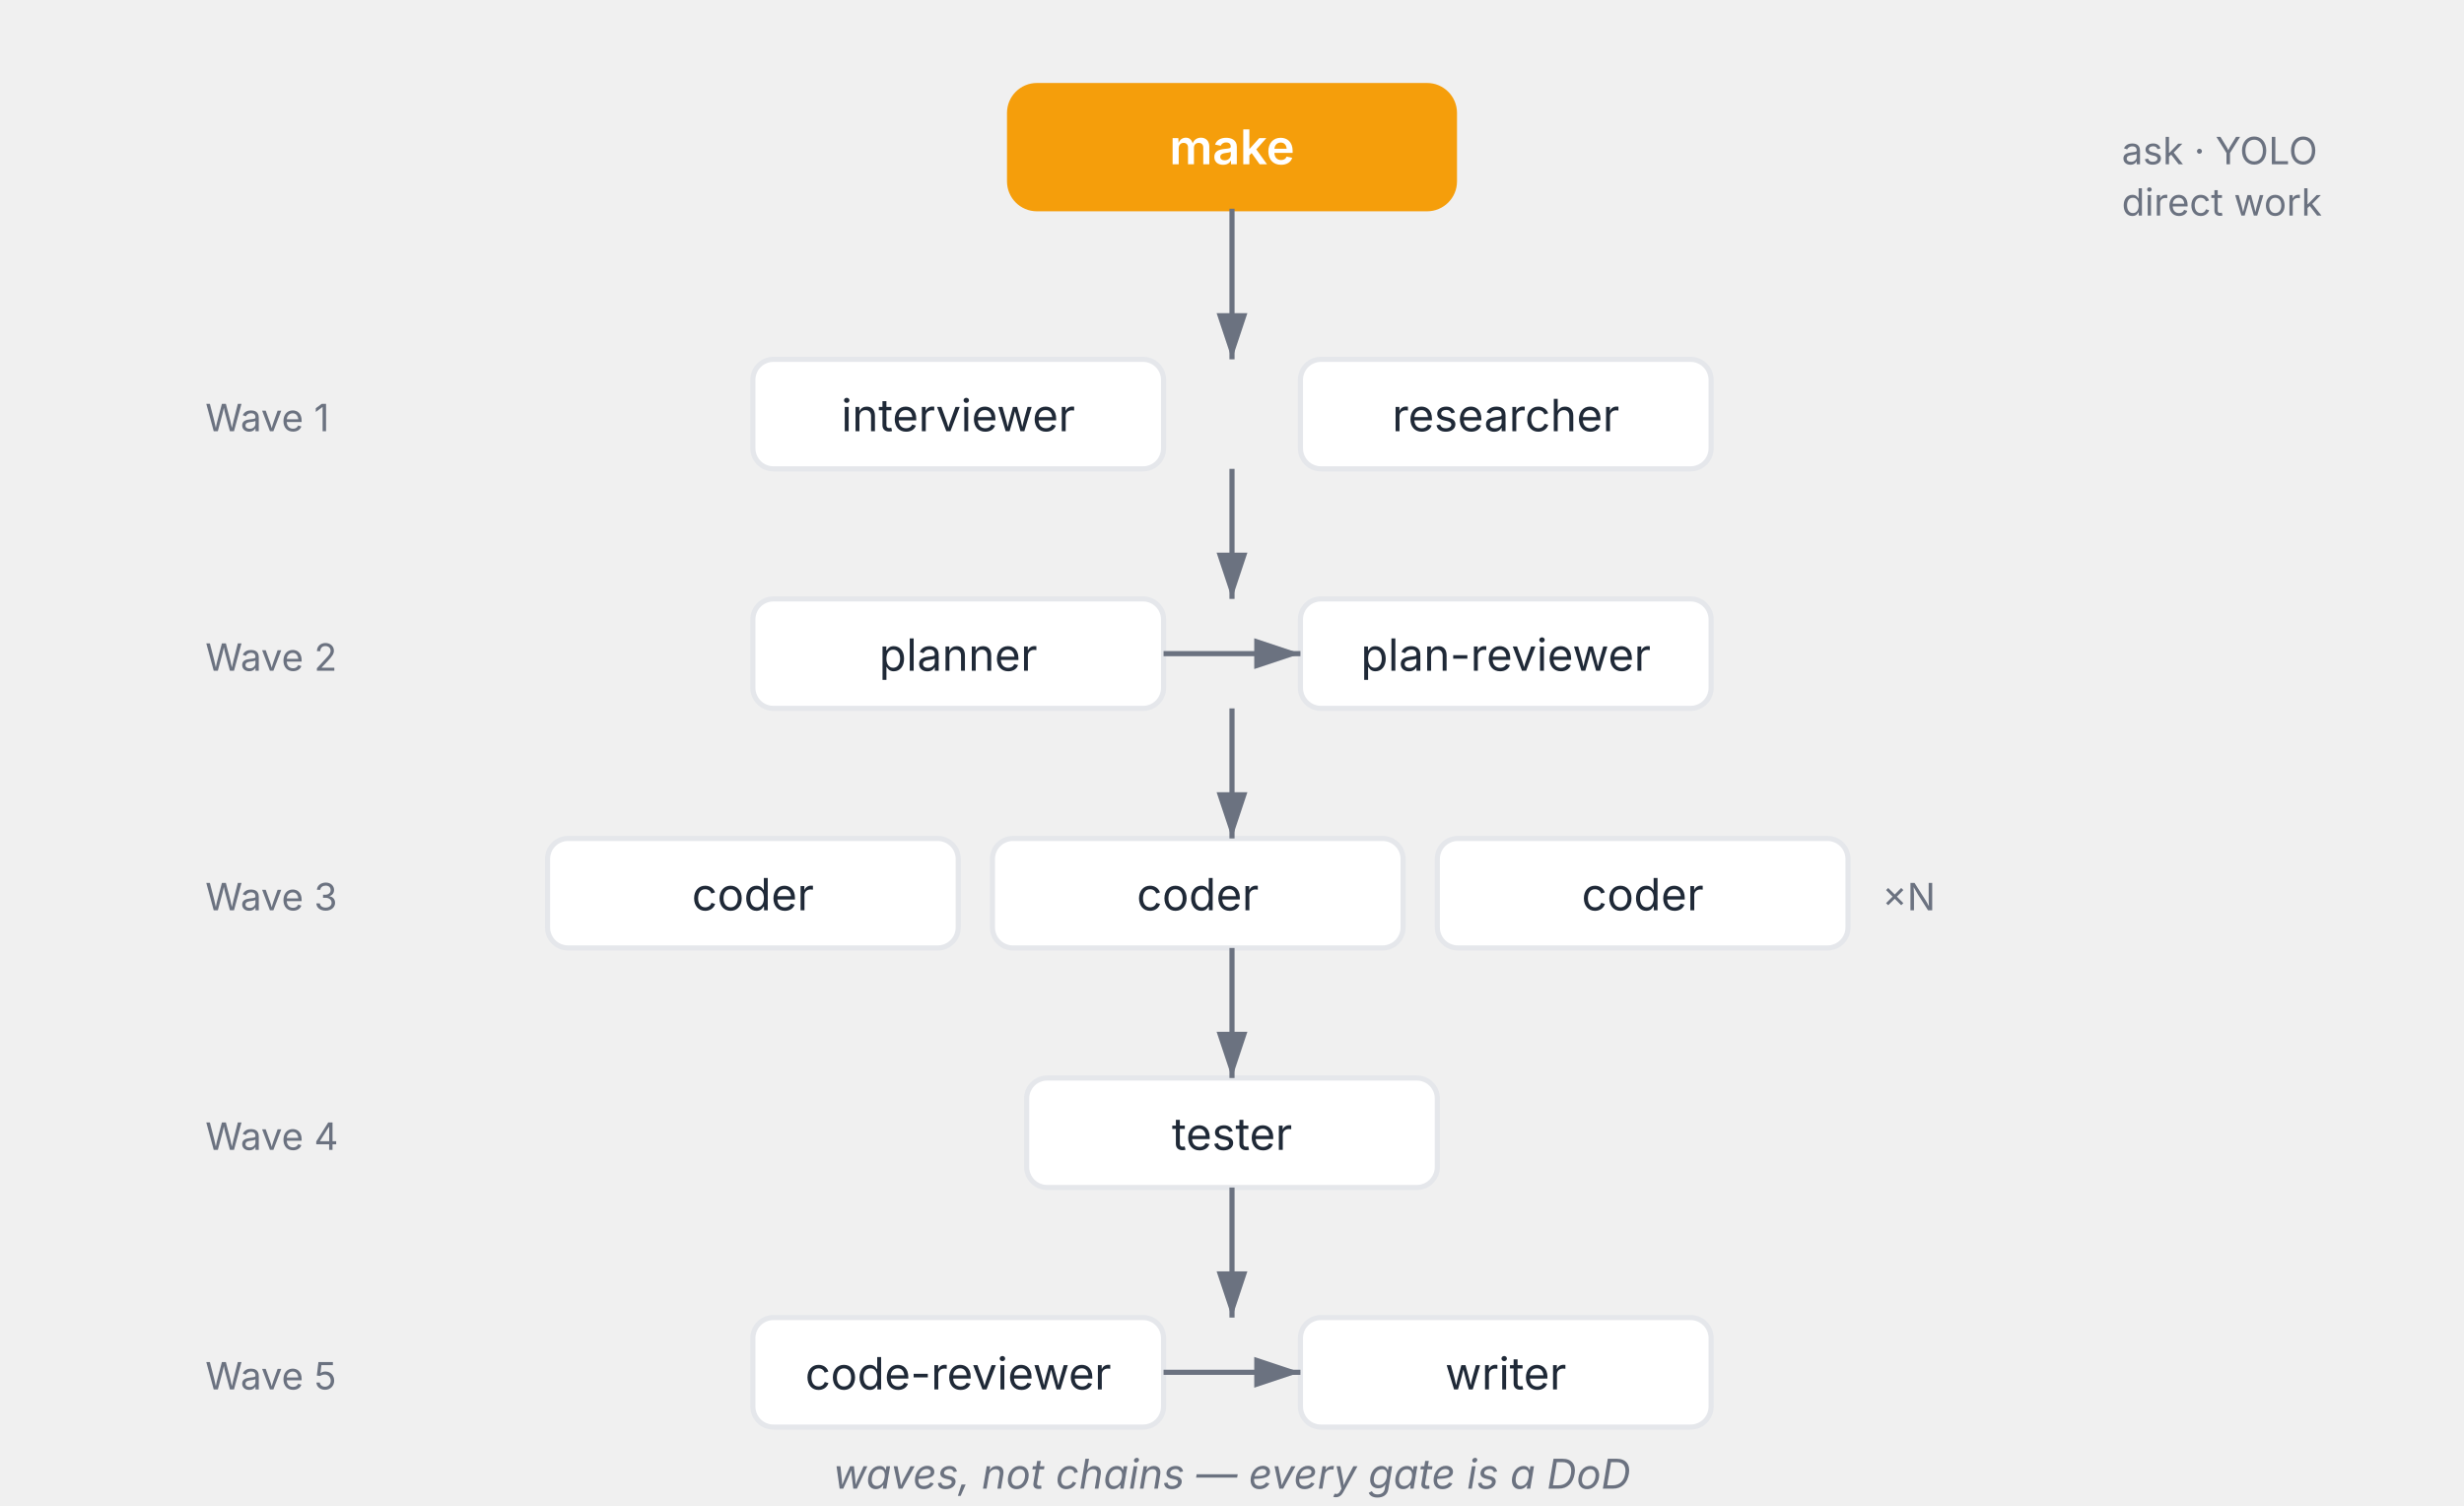
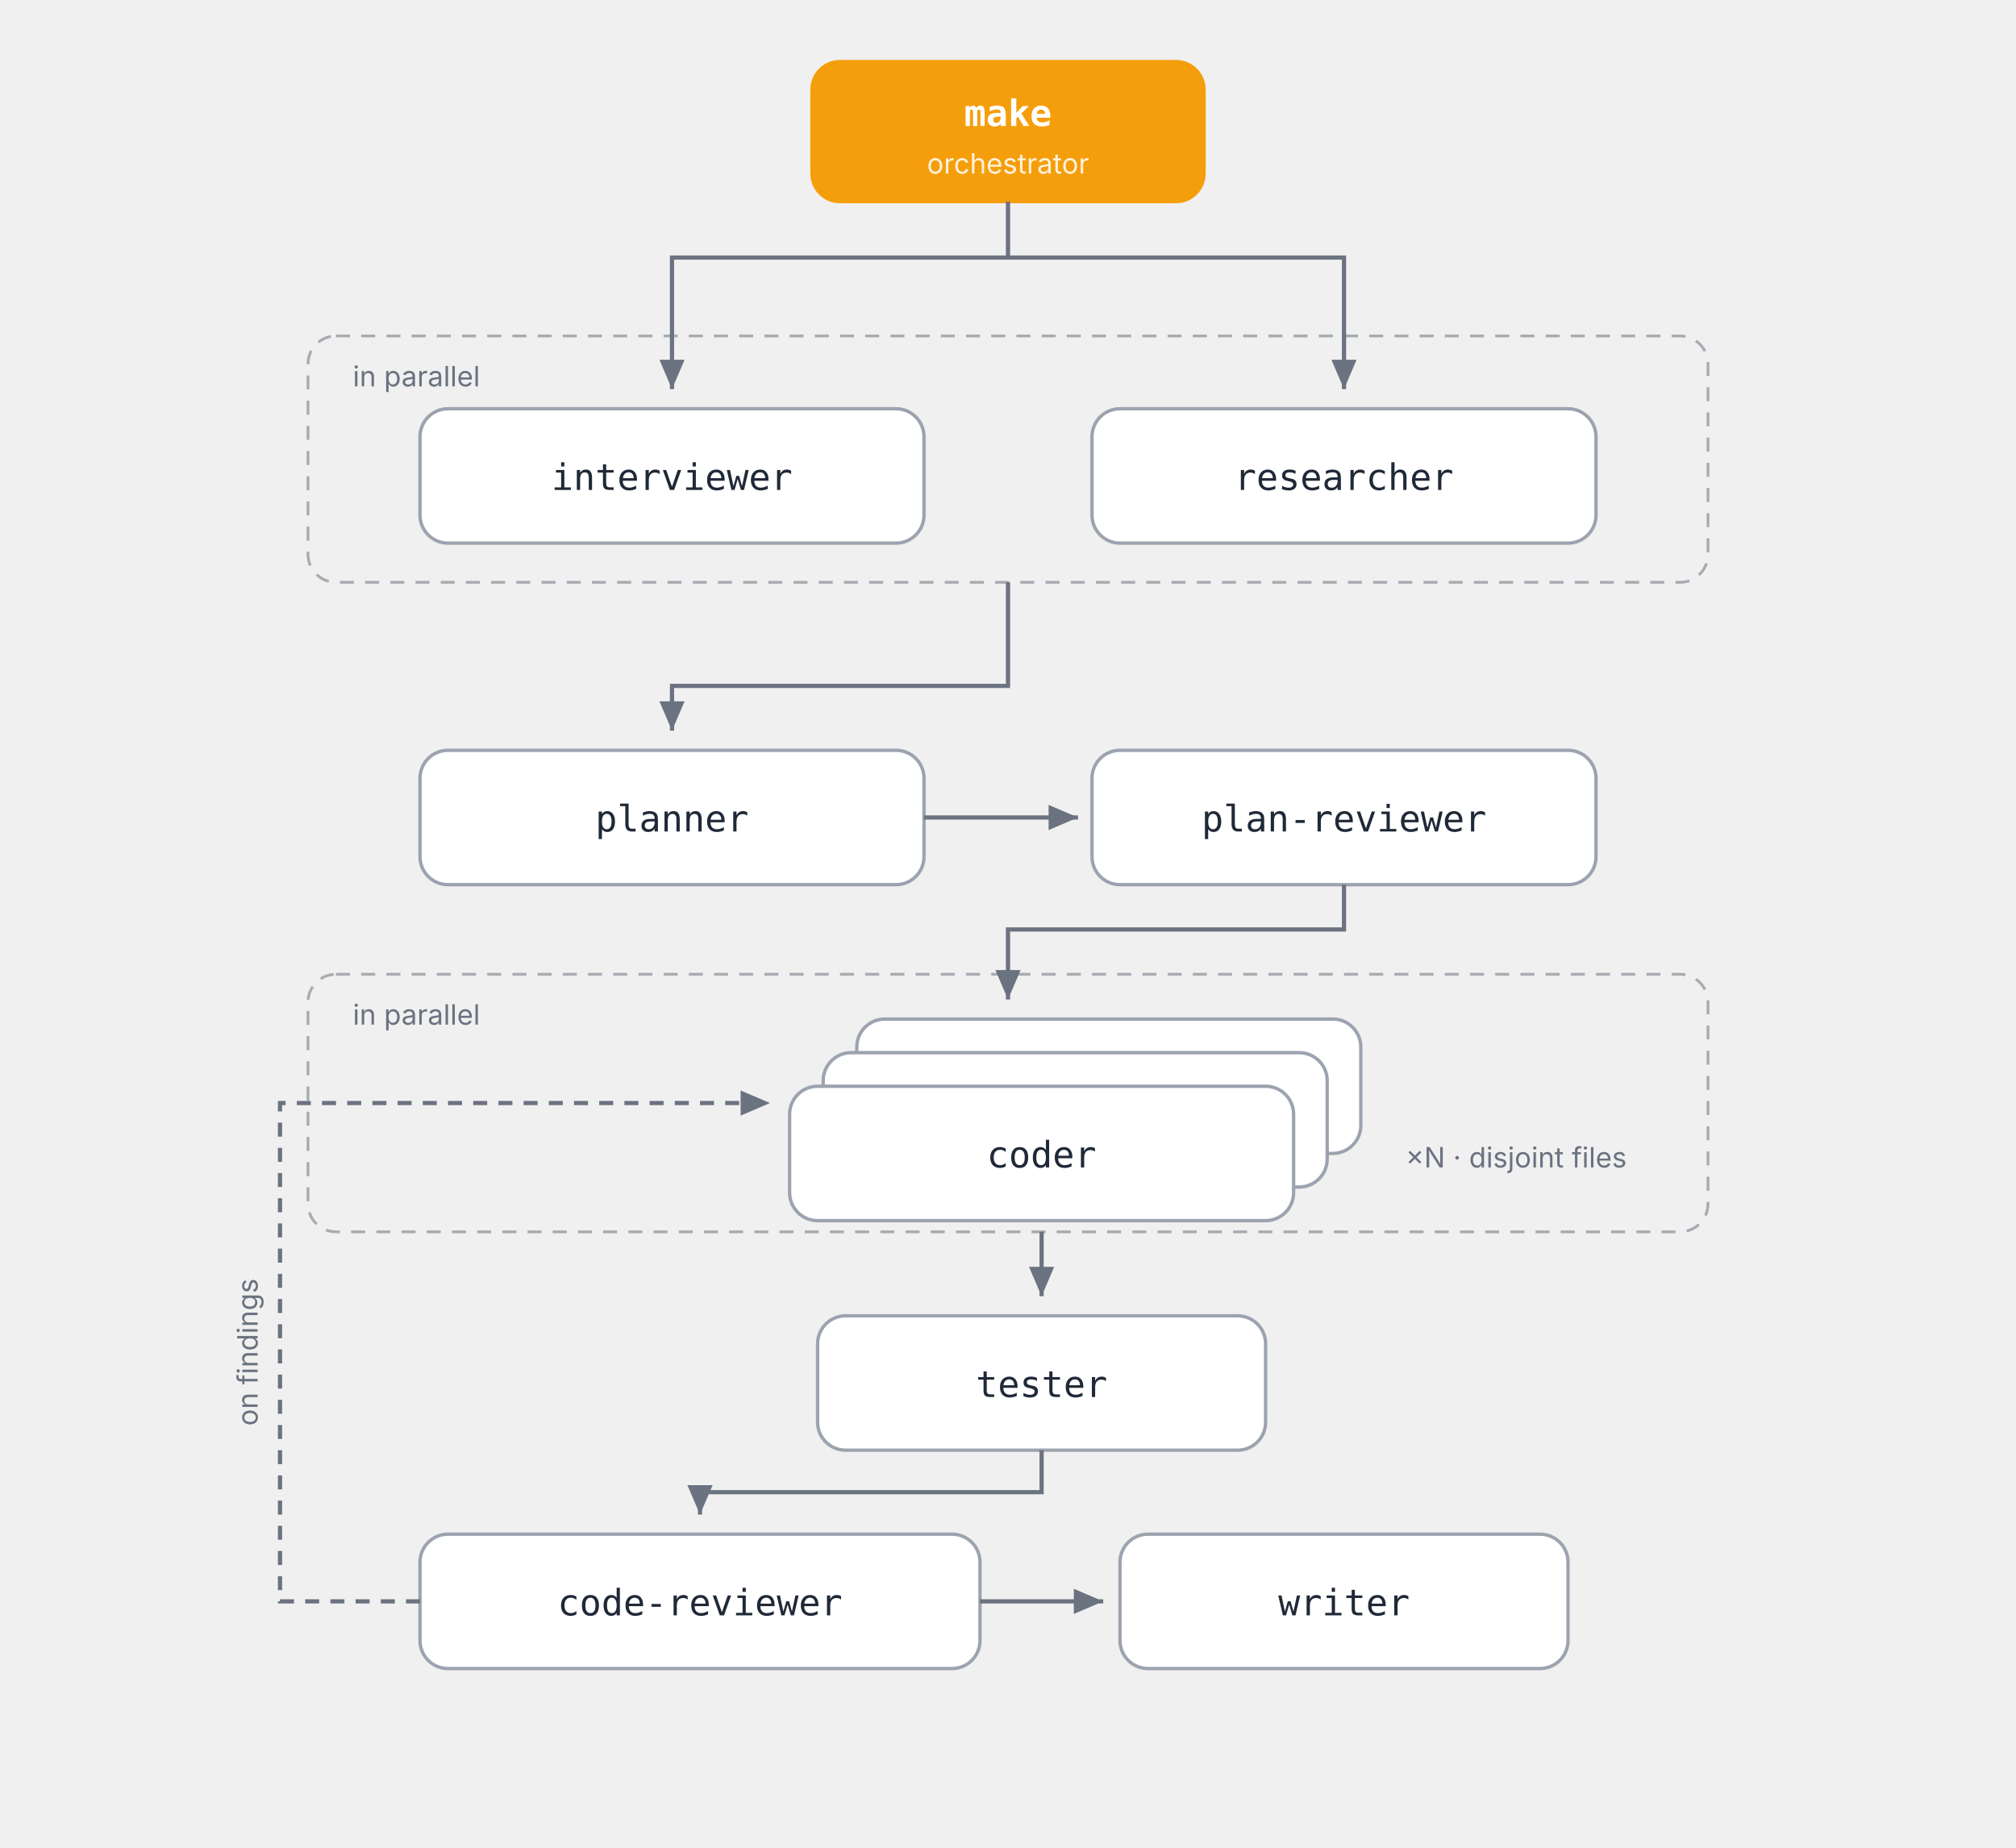
- <svg xmlns="http://www.w3.org/2000/svg" viewBox="0 0 720 440">
+ <svg xmlns="http://www.w3.org/2000/svg" viewBox="0 0 720 660" role="img" aria-label="make orchestrates subagents; dashed groups fan out to parallel runs and merge back">
  <style>
-     .node { fill: #ffffff; stroke: #e5e7eb; stroke-width: 1.5; }
-     .node-text { fill: #1f2937; font-family: system-ui, -apple-system, sans-serif; font-size: 13px; }
+     .node { fill: #ffffff; stroke: #9ca3af; stroke-width: 1.2; }
+     .node-text { fill: #1f2937; font-family: ui-monospace, SFMono-Regular, Menlo, monospace; font-size: 13px; }
    .hub { fill: #f59e0b; stroke: #f59e0b; }
-     .hub-text { fill: #ffffff; font-family: system-ui, -apple-system, sans-serif; font-size: 14px; font-weight: 600; }
+     .hub-text { fill: #ffffff; font-weight: 600; }
+     .hub-sub { fill: #ffffff; opacity: 0.85; font-family: system-ui, -apple-system, sans-serif; font-size: 10px; }
    .arrow { stroke: #6b7280; stroke-width: 1.5; fill: none; }
+     .feedback { stroke: #6b7280; stroke-width: 1.5; fill: none; stroke-dasharray: 5 4; }
    .arrowhead { fill: #6b7280; }
-     .label { fill: #6b7280; font-family: system-ui, -apple-system, sans-serif; font-size: 11px; }
-     .caption { fill: #6b7280; font-family: system-ui, -apple-system, sans-serif; font-size: 12px; font-style: italic; }
-     
+     .group { fill: none; stroke: #6b7280; stroke-width: 1; stroke-dasharray: 5 4; opacity: 0.55; }
+     .label { fill: #6b7280; font-family: system-ui, -apple-system, sans-serif; font-size: 10px; }
    @media (prefers-color-scheme: dark) {
-       .node { fill: #1f2937; stroke: #374151; }
+       .node { fill: #1f2937; stroke: #6b7280; }
      .node-text { fill: #e5e7eb; }
-       .hub { fill: #f59e0b; stroke: #f59e0b; }
-       .hub-text { fill: #ffffff; }
      .arrow { stroke: #9ca3af; }
+       .feedback { stroke: #9ca3af; }
      .arrowhead { fill: #9ca3af; }
+       .group { stroke: #9ca3af; }
      .label { fill: #9ca3af; }
-       .caption { fill: #9ca3af; }
    }
  </style>
  <defs>
-     <marker id="arrowhead" markerWidth="10" markerHeight="10" refX="9" refY="3" orient="auto">
-       <path d="M0,0 L0,6 L9,3 z" class="arrowhead" />
+     <marker id="ah" markerWidth="8" markerHeight="8" refX="7" refY="3" orient="auto">
+       <path d="M0,0 L0,6 L7,3 z" class="arrowhead" />
    </marker>
  </defs>
-   <rect x="295" y="25" width="130" height="36" rx="8" class="node hub" />
-   <text x="360" y="48" text-anchor="middle" class="node-text hub-text">make</text>
-   <text x="60" y="126" class="label">Wave 1</text>
-   <rect x="220" y="105" width="120" height="32" rx="6" class="node" />
-   <text x="280" y="126" text-anchor="middle" class="node-text">interviewer</text>
-   <rect x="380" y="105" width="120" height="32" rx="6" class="node" />
-   <text x="440" y="126" text-anchor="middle" class="node-text">researcher</text>
-   <line x1="360" y1="61" x2="360" y2="105" class="arrow" marker-end="url(#arrowhead)" />
-   <text x="60" y="196" class="label">Wave 2</text>
-   <rect x="220" y="175" width="120" height="32" rx="6" class="node" />
-   <text x="280" y="196" text-anchor="middle" class="node-text">planner</text>
-   <rect x="380" y="175" width="120" height="32" rx="6" class="node" />
-   <text x="440" y="196" text-anchor="middle" class="node-text">plan-reviewer</text>
-   <line x1="360" y1="137" x2="360" y2="175" class="arrow" marker-end="url(#arrowhead)" />
-   <line x1="340" y1="191" x2="380" y2="191" class="arrow" marker-end="url(#arrowhead)" />
-   <text x="60" y="266" class="label">Wave 3</text>
-   <rect x="160" y="245" width="120" height="32" rx="6" class="node" />
-   <text x="220" y="266" text-anchor="middle" class="node-text">coder</text>
-   <rect x="290" y="245" width="120" height="32" rx="6" class="node" />
-   <text x="350" y="266" text-anchor="middle" class="node-text">coder</text>
-   <rect x="420" y="245" width="120" height="32" rx="6" class="node" />
-   <text x="480" y="266" text-anchor="middle" class="node-text">coder</text>
-   <text x="550" y="266" class="label">×N</text>
-   <line x1="360" y1="207" x2="360" y2="245" class="arrow" marker-end="url(#arrowhead)" />
-   <text x="60" y="336" class="label">Wave 4</text>
-   <rect x="300" y="315" width="120" height="32" rx="6" class="node" />
-   <text x="360" y="336" text-anchor="middle" class="node-text">tester</text>
-   <line x1="360" y1="277" x2="360" y2="315" class="arrow" marker-end="url(#arrowhead)" />
-   <text x="60" y="406" class="label">Wave 5</text>
-   <rect x="220" y="385" width="120" height="32" rx="6" class="node" />
-   <text x="280" y="406" text-anchor="middle" class="node-text">code-reviewer</text>
-   <rect x="380" y="385" width="120" height="32" rx="6" class="node" />
-   <text x="440" y="406" text-anchor="middle" class="node-text">writer</text>
-   <line x1="360" y1="347" x2="360" y2="385" class="arrow" marker-end="url(#arrowhead)" />
-   <line x1="340" y1="401" x2="380" y2="401" class="arrow" marker-end="url(#arrowhead)" />
-   <text x="620" y="48" class="label">ask · YOLO</text>
-   <text x="620" y="63" class="label">direct work</text>
-   <text x="360" y="435" text-anchor="middle" class="caption">waves, not chains — every gate is a DoD</text>
+   <rect x="290" y="22" width="140" height="50" rx="10" class="node hub" />
+   <text x="360" y="45" text-anchor="middle" class="node-text hub-text">make</text>
+   <text x="360" y="62" text-anchor="middle" class="hub-sub">orchestrator</text>
+   <path d="M360,72 V92" class="arrow" />
+   <path d="M360,92 H240 V139" class="arrow" marker-end="url(#ah)" />
+   <path d="M360,92 H480 V139" class="arrow" marker-end="url(#ah)" />
+   <rect x="110" y="120" width="500" height="88" rx="10" class="group" />
+   <text x="126" y="138" class="label">in parallel</text>
+   <rect x="150" y="146" width="180" height="48" rx="10" class="node" />
+   <text x="240" y="175" text-anchor="middle" class="node-text">interviewer</text>
+   <rect x="390" y="146" width="180" height="48" rx="10" class="node" />
+   <text x="480" y="175" text-anchor="middle" class="node-text">researcher</text>
+   <path d="M360,208 V245 H240 V261" class="arrow" marker-end="url(#ah)" />
+   <rect x="150" y="268" width="180" height="48" rx="10" class="node" />
+   <text x="240" y="297" text-anchor="middle" class="node-text">planner</text>
+   <rect x="390" y="268" width="180" height="48" rx="10" class="node" />
+   <text x="480" y="297" text-anchor="middle" class="node-text">plan-reviewer</text>
+   <path d="M330,292 H385" class="arrow" marker-end="url(#ah)" />
+   <path d="M480,316 V332 H360 V357" class="arrow" marker-end="url(#ah)" />
+   <rect x="110" y="348" width="500" height="92" rx="10" class="group" />
+   <text x="126" y="366" class="label">in parallel</text>
+   <rect x="306" y="364" width="180" height="48" rx="10" class="node" />
+   <rect x="294" y="376" width="180" height="48" rx="10" class="node" />
+   <rect x="282" y="388" width="180" height="48" rx="10" class="node" />
+   <text x="372" y="417" text-anchor="middle" class="node-text">coder</text>
+   <text x="502" y="417" class="label">×N · disjoint files</text>
+   <path d="M372,440 V463" class="arrow" marker-end="url(#ah)" />
+   <rect x="292" y="470" width="160" height="48" rx="10" class="node" />
+   <text x="372" y="499" text-anchor="middle" class="node-text">tester</text>
+   <path d="M372,518 V533 H250 V541" class="arrow" marker-end="url(#ah)" />
+   <rect x="150" y="548" width="200" height="48" rx="10" class="node" />
+   <text x="250" y="577" text-anchor="middle" class="node-text">code-reviewer</text>
+   <path d="M350,572 H394" class="arrow" marker-end="url(#ah)" />
+   <rect x="400" y="548" width="160" height="48" rx="10" class="node" />
+   <text x="480" y="577" text-anchor="middle" class="node-text">writer</text>
+   <path d="M150,572 H100 V394 H275" class="feedback" marker-end="url(#ah)" />
+   <text x="92" y="483" text-anchor="middle" class="label" transform="rotate(-90 92 483)">on findings</text>
</svg>
